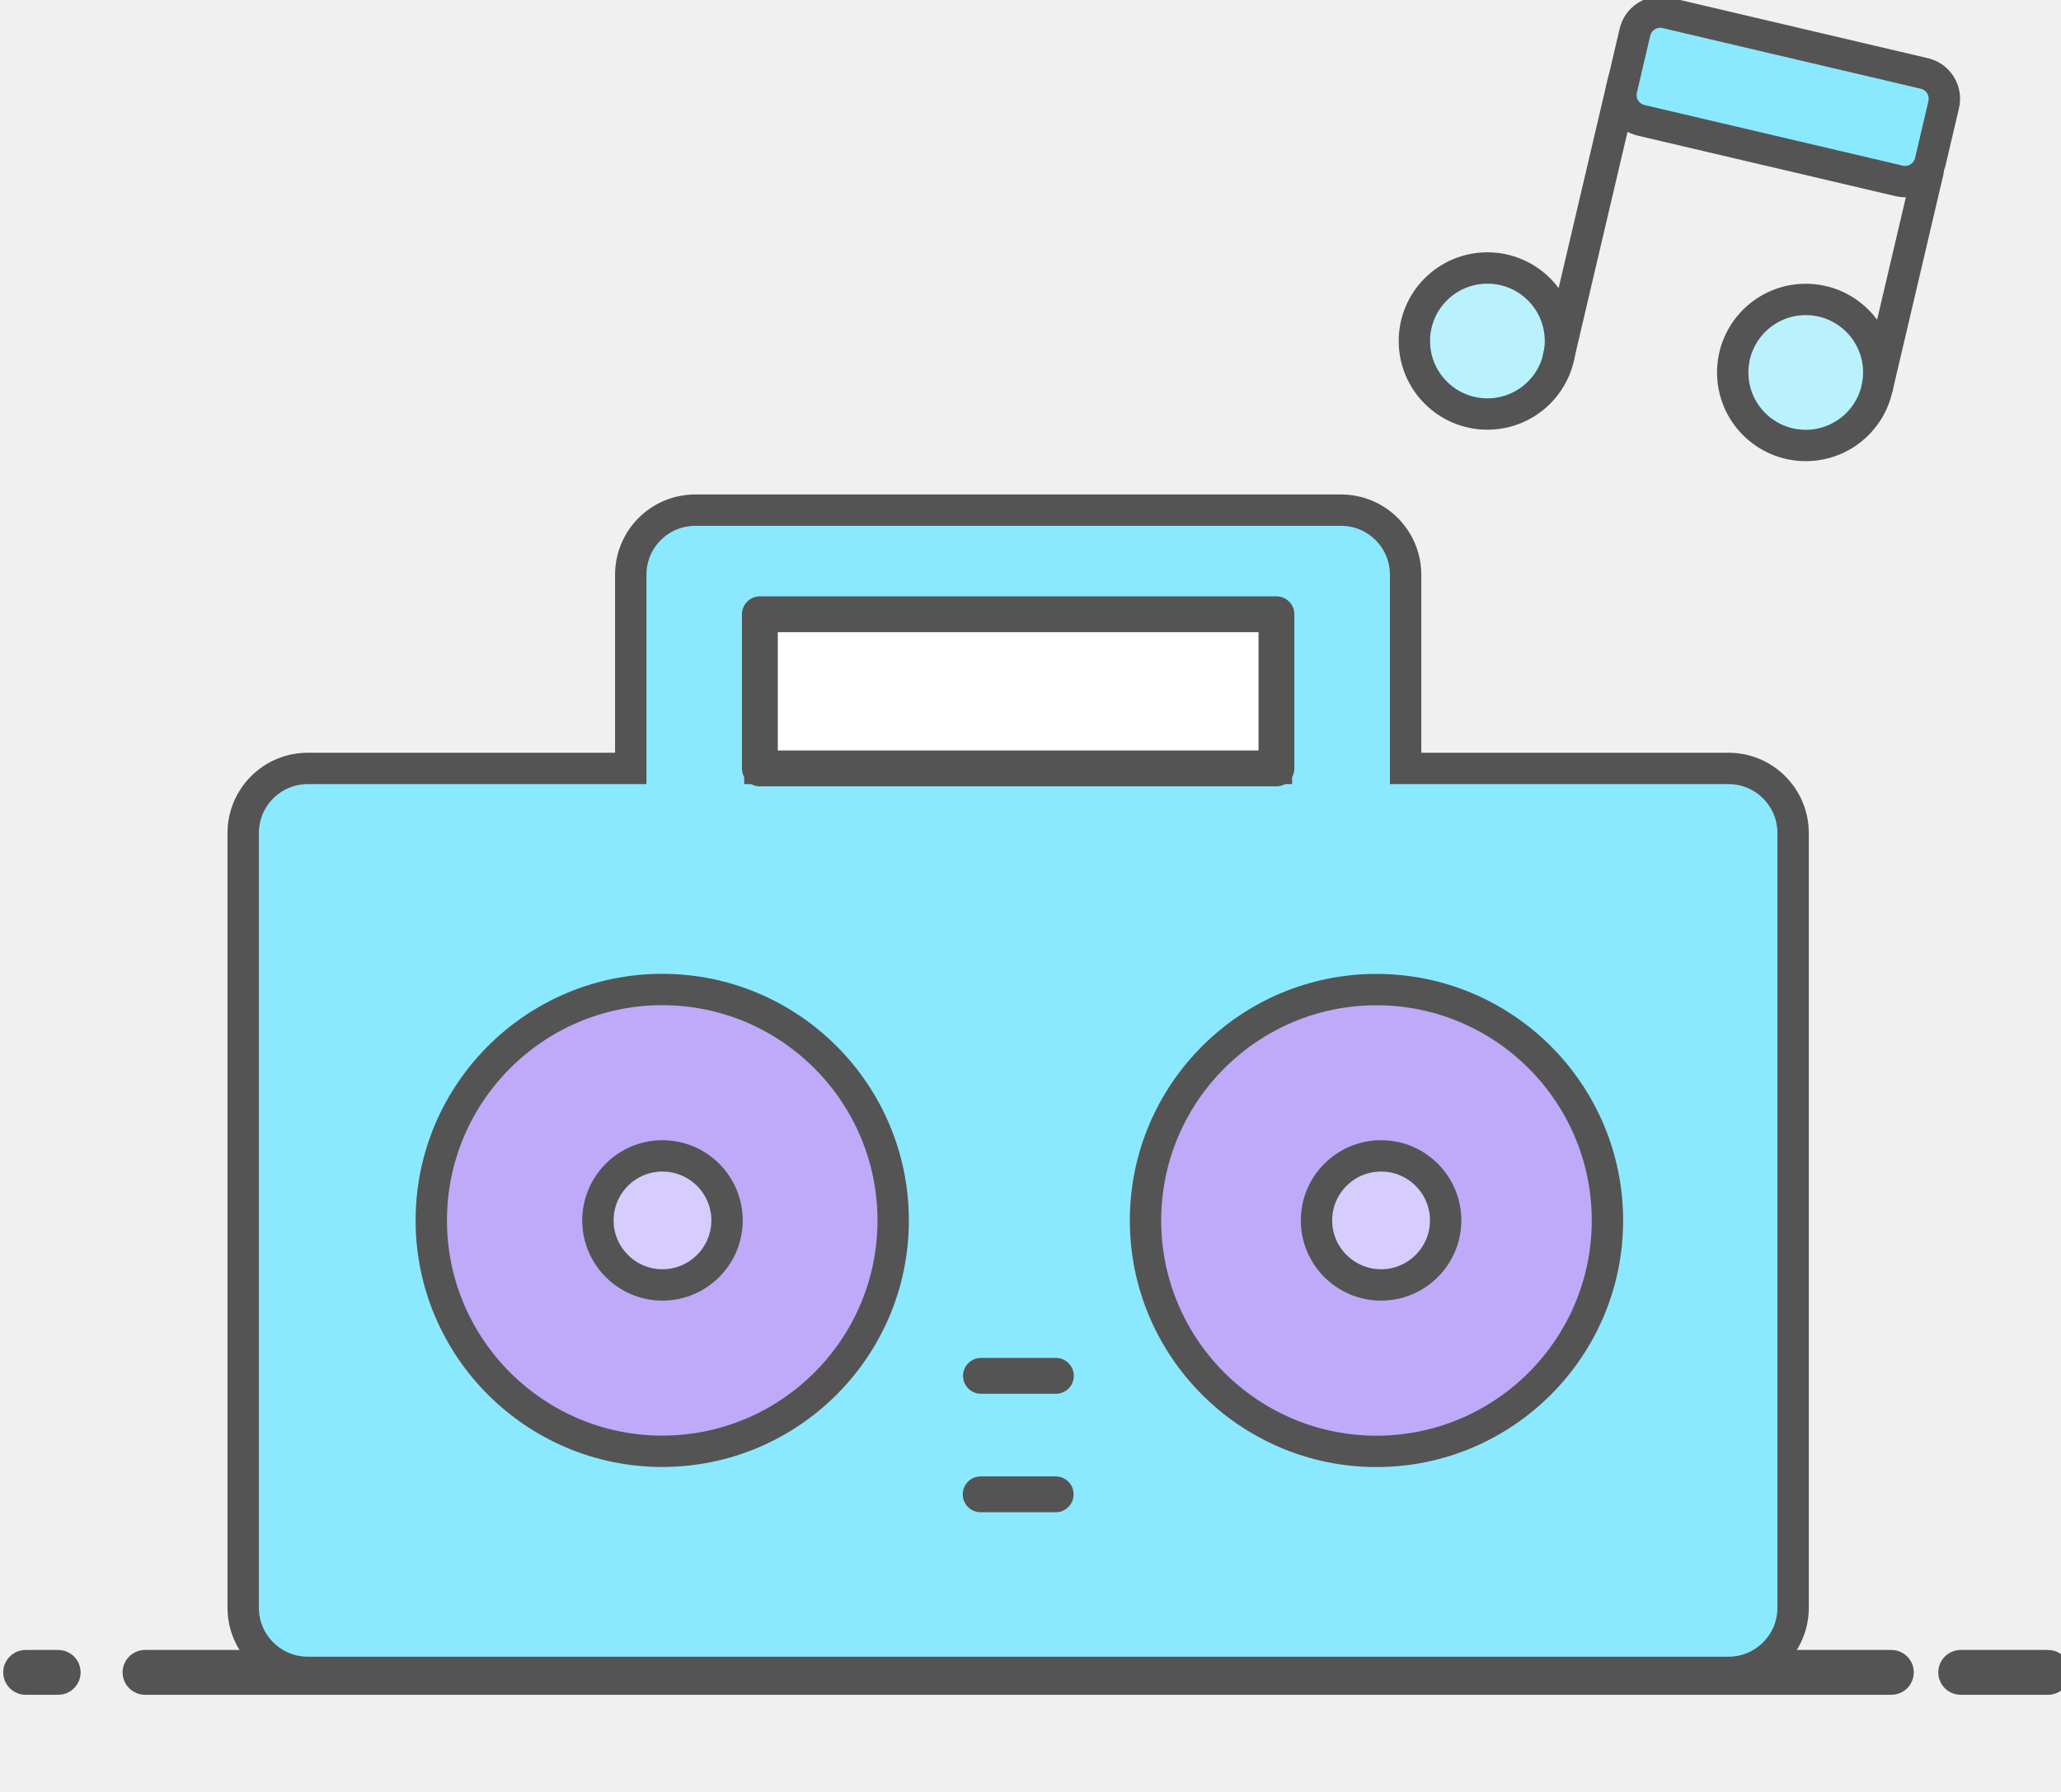
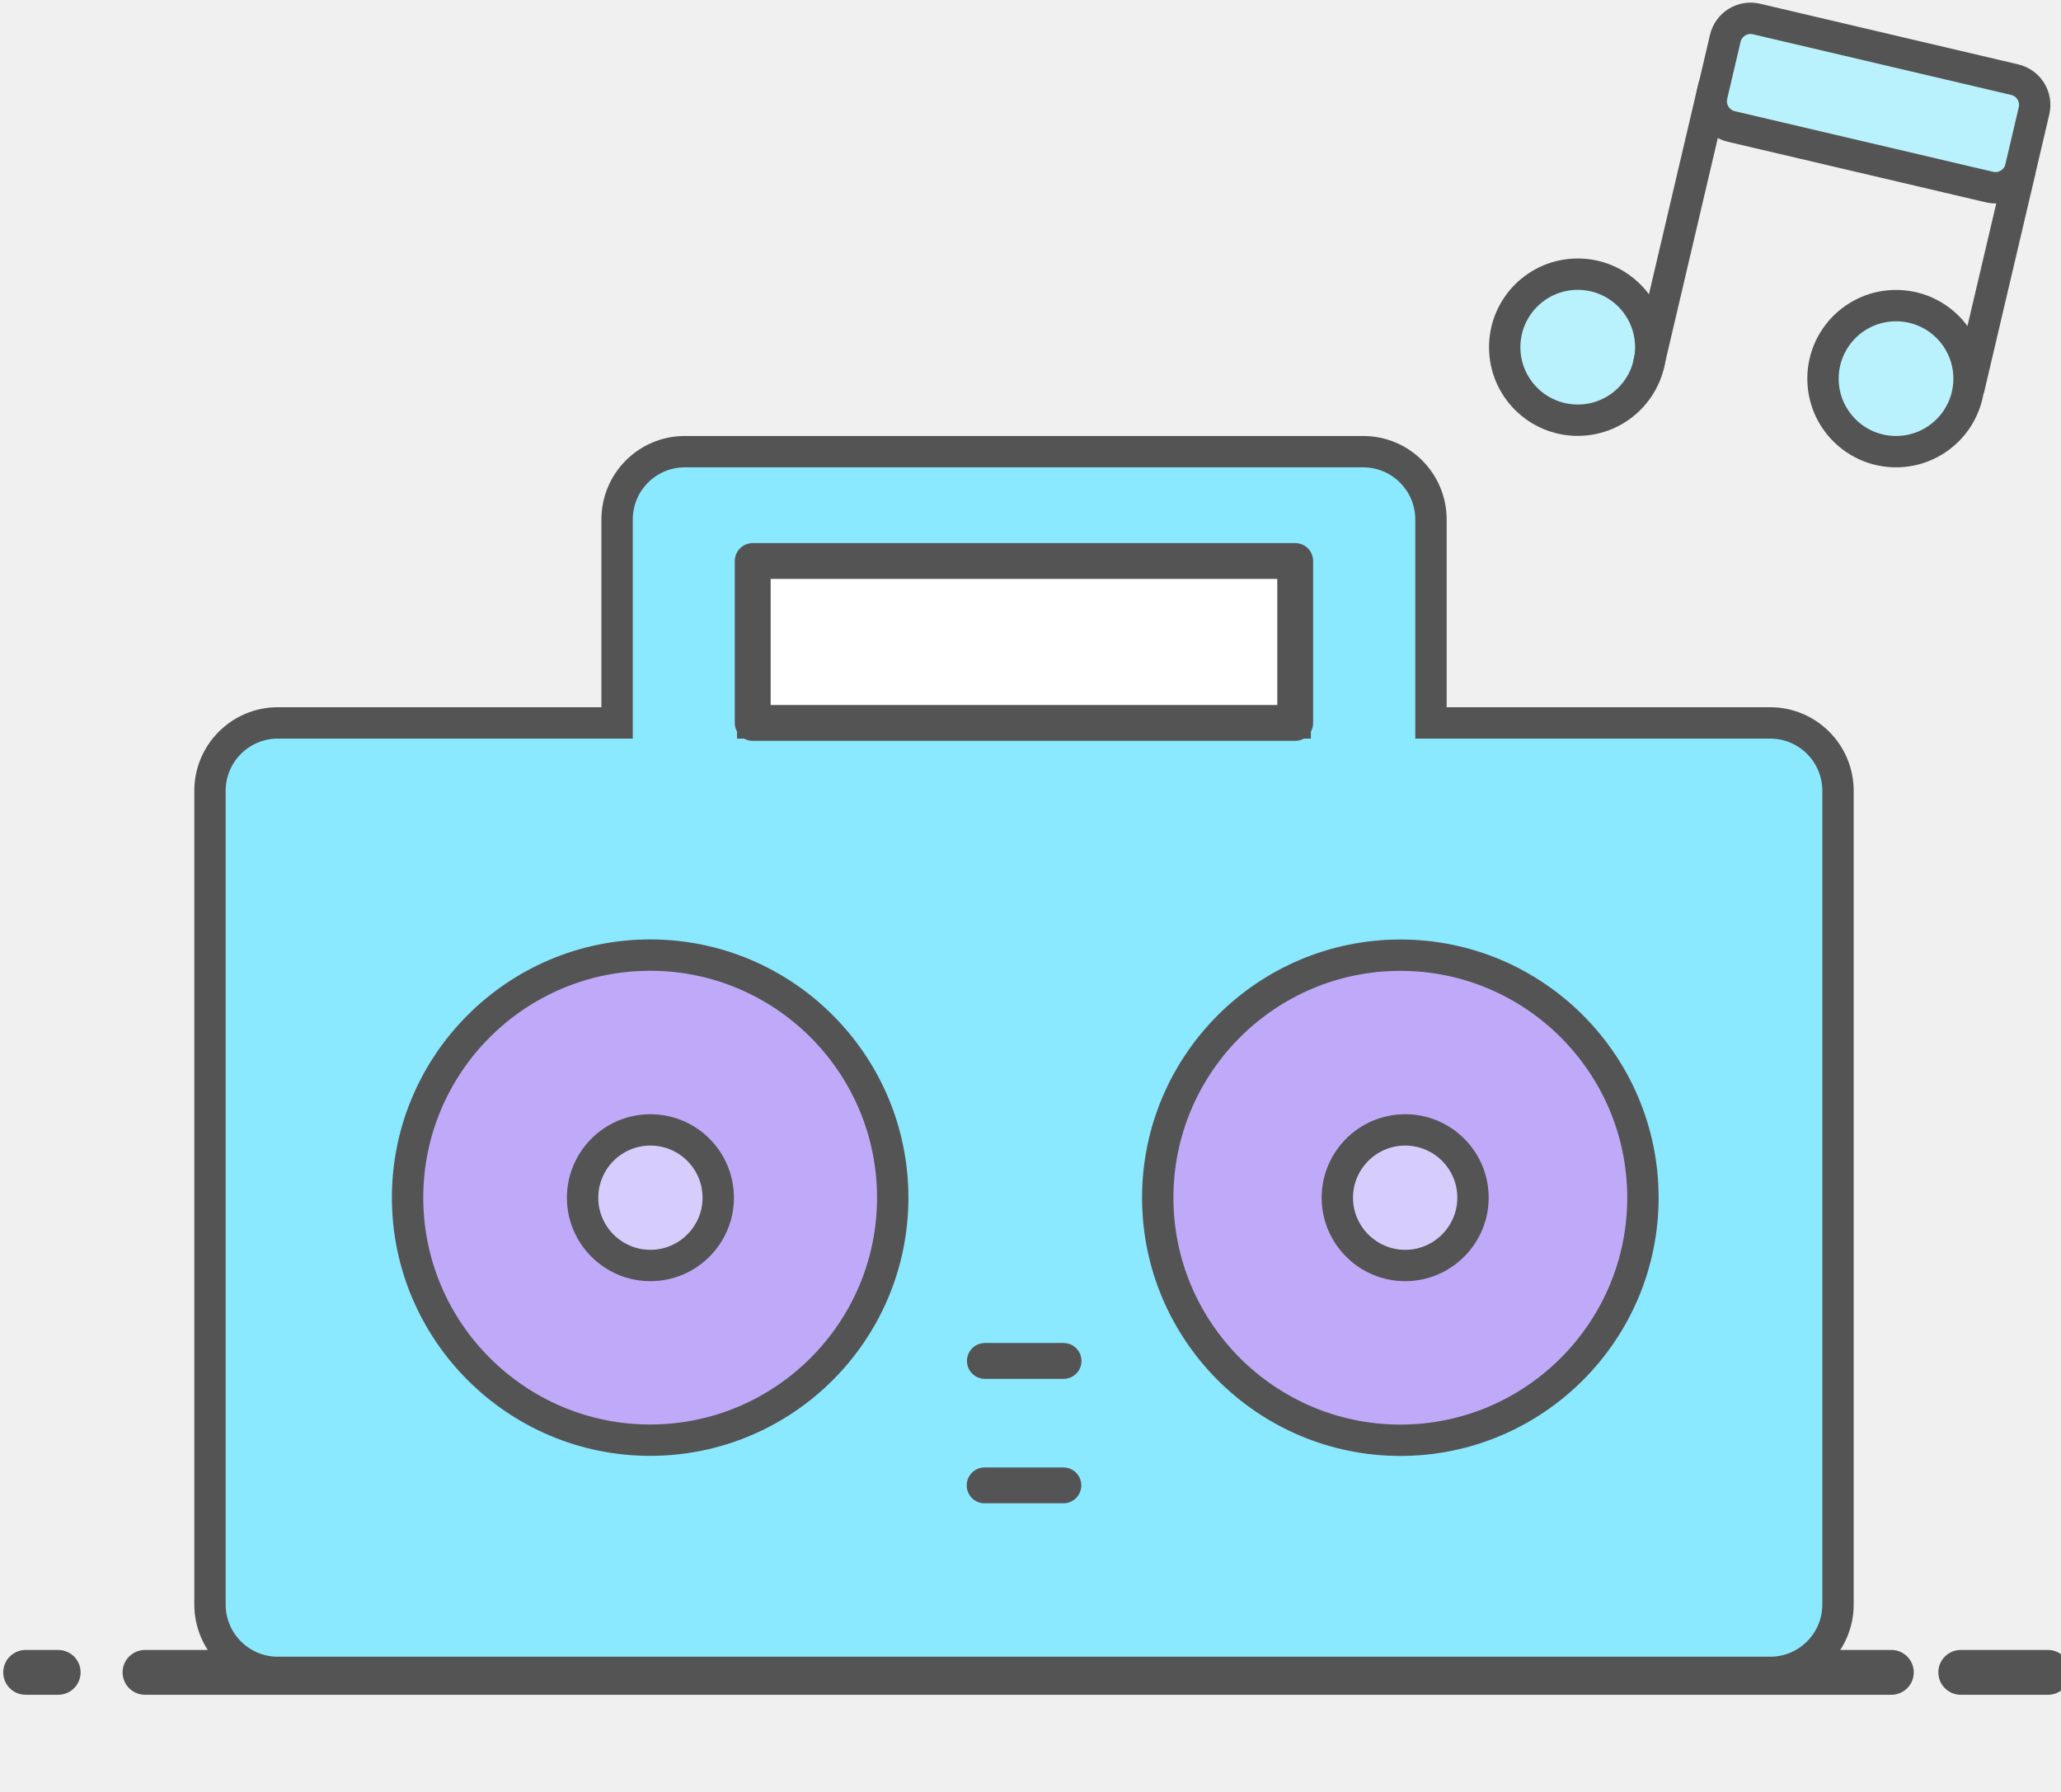
<svg xmlns="http://www.w3.org/2000/svg" version="1.1" id="Layer_1" x="0px" y="0px" width="46px" height="40px" viewBox="0 0 46 40" enable-background="new 0 0 46 40" xml:space="preserve">
  <g id="Layer_1_1_">
</g>
  <g id="Layer_2">
    <line fill="none" stroke="#545454" stroke-linecap="round" stroke-linejoin="round" stroke-miterlimit="10" x1="3.236" y1="37.331" x2="42.214" y2="37.331" />
    <line fill="none" stroke="#545454" stroke-linecap="round" stroke-linejoin="round" stroke-miterlimit="10" x1="0.572" y1="37.331" x2="1.299" y2="37.331" />
-     <line fill="none" stroke="#545454" stroke-linecap="round" stroke-linejoin="round" stroke-miterlimit="10" x1="43.761" y1="37.331" x2="45.71" y2="37.331" />
-     <ellipse fill="#BFAAF9" stroke="#545454" stroke-miterlimit="10" cx="22.449" cy="27.731" rx="14.222" ry="8.329" />
-     <path fill="#D6CDFC" stroke="#545454" stroke-width="0.7" stroke-miterlimit="10" d="M14.785,25.802   c-0.795,0-1.44,0.646-1.44,1.442c0,0.79,0.645,1.439,1.44,1.439c0.796,0,1.442-0.649,1.442-1.439   C16.227,26.448,15.582,25.802,14.785,25.802" />
-     <path fill="#D6CDFC" stroke="#545454" stroke-width="0.7" stroke-miterlimit="10" d="M30.825,25.802   c-0.796,0-1.442,0.646-1.442,1.442c0,0.79,0.646,1.439,1.442,1.439c0.795,0,1.441-0.649,1.441-1.439   C32.267,26.448,31.62,25.802,30.825,25.802" />
-     <path fill="#8AE9FF" stroke="#545454" stroke-width="0.7" stroke-miterlimit="10" d="M14.781,32.396   c-2.841,0-5.155-2.312-5.155-5.153c0-2.844,2.313-5.155,5.155-5.155c2.843,0,5.154,2.312,5.154,5.155   C19.936,30.085,17.624,32.396,14.781,32.396L14.781,32.396z M16.96,17.153h11.529V14.27H16.96V17.153z M38.58,17.153h-7.208V12.83   c0-0.796-0.643-1.442-1.44-1.442H15.518c-0.797,0-1.44,0.646-1.44,1.442v4.323H6.87c-0.797,0-1.442,0.646-1.442,1.442v17.294   c0,0.796,0.646,1.442,1.442,1.442h31.71c0.795,0,1.441-0.646,1.441-1.442V18.595C40.021,17.799,39.375,17.153,38.58,17.153   L38.58,17.153z M30.722,32.398c-2.843,0-5.155-2.312-5.155-5.154c0-2.844,2.312-5.154,5.155-5.154c2.844,0,5.155,2.311,5.155,5.154   C35.877,30.086,33.565,32.398,30.722,32.398L30.722,32.398z" />
-     <rect x="16.96" y="13.712" fill="#FFFFFF" stroke="#545454" stroke-width="0.8" stroke-linecap="round" stroke-linejoin="round" stroke-miterlimit="10" width="11.529" height="3.441" />
-     <line fill="none" stroke="#545454" stroke-width="0.8" stroke-linecap="round" stroke-linejoin="round" stroke-miterlimit="10" x1="21.894" y1="30.712" x2="23.567" y2="30.712" />
-     <line fill="none" stroke="#545454" stroke-width="0.8" stroke-linecap="round" stroke-linejoin="round" stroke-miterlimit="10" x1="21.888" y1="33.357" x2="23.562" y2="33.357" />
-     <circle fill="#B9F2FC" stroke="#545454" stroke-width="0.7" stroke-linecap="round" stroke-linejoin="round" stroke-miterlimit="10" cx="40.303" cy="8.314" r="1.63" />
-     <circle fill="#B9F2FC" stroke="#545454" stroke-width="0.7" stroke-linecap="round" stroke-linejoin="round" stroke-miterlimit="10" cx="33.198" cy="7.612" r="1.63" />
-     <line fill="none" stroke="#545454" stroke-width="0.7" stroke-linecap="round" stroke-linejoin="round" stroke-miterlimit="10" x1="34.782" y1="7.984" x2="36.231" y2="1.813" />
-     <line fill="none" stroke="#545454" stroke-width="0.7" stroke-linecap="round" stroke-linejoin="round" stroke-miterlimit="10" x1="41.903" y1="8.636" x2="43.034" y2="3.818" />
-     <path fill="#8AE9FF" stroke="#545454" stroke-width="0.7" stroke-miterlimit="10" d="M43.084,3.606   c-0.073,0.312-0.384,0.505-0.696,0.432l-5.764-1.353c-0.31-0.073-0.504-0.385-0.431-0.697l0.298-1.27   c0.073-0.313,0.386-0.505,0.696-0.432L42.95,1.64c0.313,0.073,0.505,0.386,0.432,0.696L43.084,3.606z" />
+     <line fill="none" stroke="#545454" stroke-linecap="round" stroke-linejoin="round" stroke-miterlimit="10" x1="43.762" y1="37.331" x2="45.71" y2="37.331" />
+     <ellipse fill="#BFAAF9" stroke="#545454" stroke-miterlimit="10" cx="22.565" cy="27.248" rx="14.938" ry="8.749" />
+     <path fill="#D6CDFC" stroke="#545454" stroke-width="0.7" stroke-miterlimit="10" d="M14.516,25.222   c-0.835,0-1.513,0.679-1.513,1.515c0,0.83,0.678,1.512,1.513,1.512c0.836,0,1.515-0.682,1.515-1.512   C16.03,25.9,15.353,25.222,14.516,25.222" />
+     <path fill="#D6CDFC" stroke="#545454" stroke-width="0.7" stroke-miterlimit="10" d="M31.363,25.222   c-0.836,0-1.515,0.679-1.515,1.515c0,0.83,0.679,1.512,1.515,1.512c0.835,0,1.513-0.682,1.513-1.512   C32.878,25.9,32.198,25.222,31.363,25.222" />
+     <path fill="#8AE9FF" stroke="#545454" stroke-width="0.7" stroke-miterlimit="10" d="M14.511,32.148   c-2.983,0-5.414-2.43-5.414-5.413c0-2.988,2.429-5.415,5.414-5.415c2.987,0,5.414,2.429,5.414,5.415   C19.926,29.72,17.498,32.148,14.511,32.148L14.511,32.148z M16.8,16.137h12.108v-3.028H16.8V16.137z M39.509,16.137h-7.571v-4.54   c0-0.836-0.676-1.515-1.513-1.515h-15.14c-0.837,0-1.512,0.679-1.512,1.515v4.54H6.202c-0.837,0-1.515,0.679-1.515,1.515v18.165   c0,0.837,0.679,1.515,1.515,1.515h33.307c0.835,0,1.514-0.678,1.514-1.515V17.651C41.022,16.815,40.344,16.137,39.509,16.137   L39.509,16.137z M31.256,32.15c-2.987,0-5.416-2.43-5.416-5.414c0-2.987,2.429-5.414,5.416-5.414c2.986,0,5.413,2.427,5.413,5.414   C36.669,29.721,34.24,32.15,31.256,32.15L31.256,32.15z" />
+     <rect x="16.8" y="12.523" fill="#FFFFFF" stroke="#545454" stroke-width="0.8" stroke-linecap="round" stroke-linejoin="round" stroke-miterlimit="10" width="12.108" height="3.614" />
+     <line fill="none" stroke="#545454" stroke-width="0.8" stroke-linecap="round" stroke-linejoin="round" stroke-miterlimit="10" x1="21.982" y1="30.379" x2="23.738" y2="30.379" />
+     <line fill="none" stroke="#545454" stroke-width="0.8" stroke-linecap="round" stroke-linejoin="round" stroke-miterlimit="10" x1="21.976" y1="33.157" x2="23.734" y2="33.157" />
+     <circle fill="#B9F2FC" stroke="#545454" stroke-width="0.7" stroke-linecap="round" stroke-linejoin="round" stroke-miterlimit="10" cx="42.318" cy="8.452" r="1.63" />
+     <circle fill="#B9F2FC" stroke="#545454" stroke-width="0.7" stroke-linecap="round" stroke-linejoin="round" stroke-miterlimit="10" cx="35.214" cy="7.75" r="1.63" />
+     <line fill="none" stroke="#545454" stroke-width="0.7" stroke-linecap="round" stroke-linejoin="round" stroke-miterlimit="10" x1="36.798" y1="8.122" x2="38.246" y2="1.951" />
+     <line fill="none" stroke="#545454" stroke-width="0.7" stroke-linecap="round" stroke-linejoin="round" stroke-miterlimit="10" x1="43.949" y1="8.65" x2="45.081" y2="3.832" />
+     <path fill="#B9F2FC" stroke="#545454" stroke-width="0.7" stroke-linecap="round" stroke-linejoin="round" stroke-miterlimit="10" d="   M45.1,3.744c-0.072,0.312-0.384,0.505-0.695,0.432L38.64,2.823c-0.31-0.073-0.504-0.385-0.431-0.697l0.298-1.27   c0.073-0.312,0.386-0.505,0.696-0.432l5.763,1.354c0.313,0.073,0.505,0.386,0.432,0.696L45.1,3.744z" />
  </g>
</svg>
